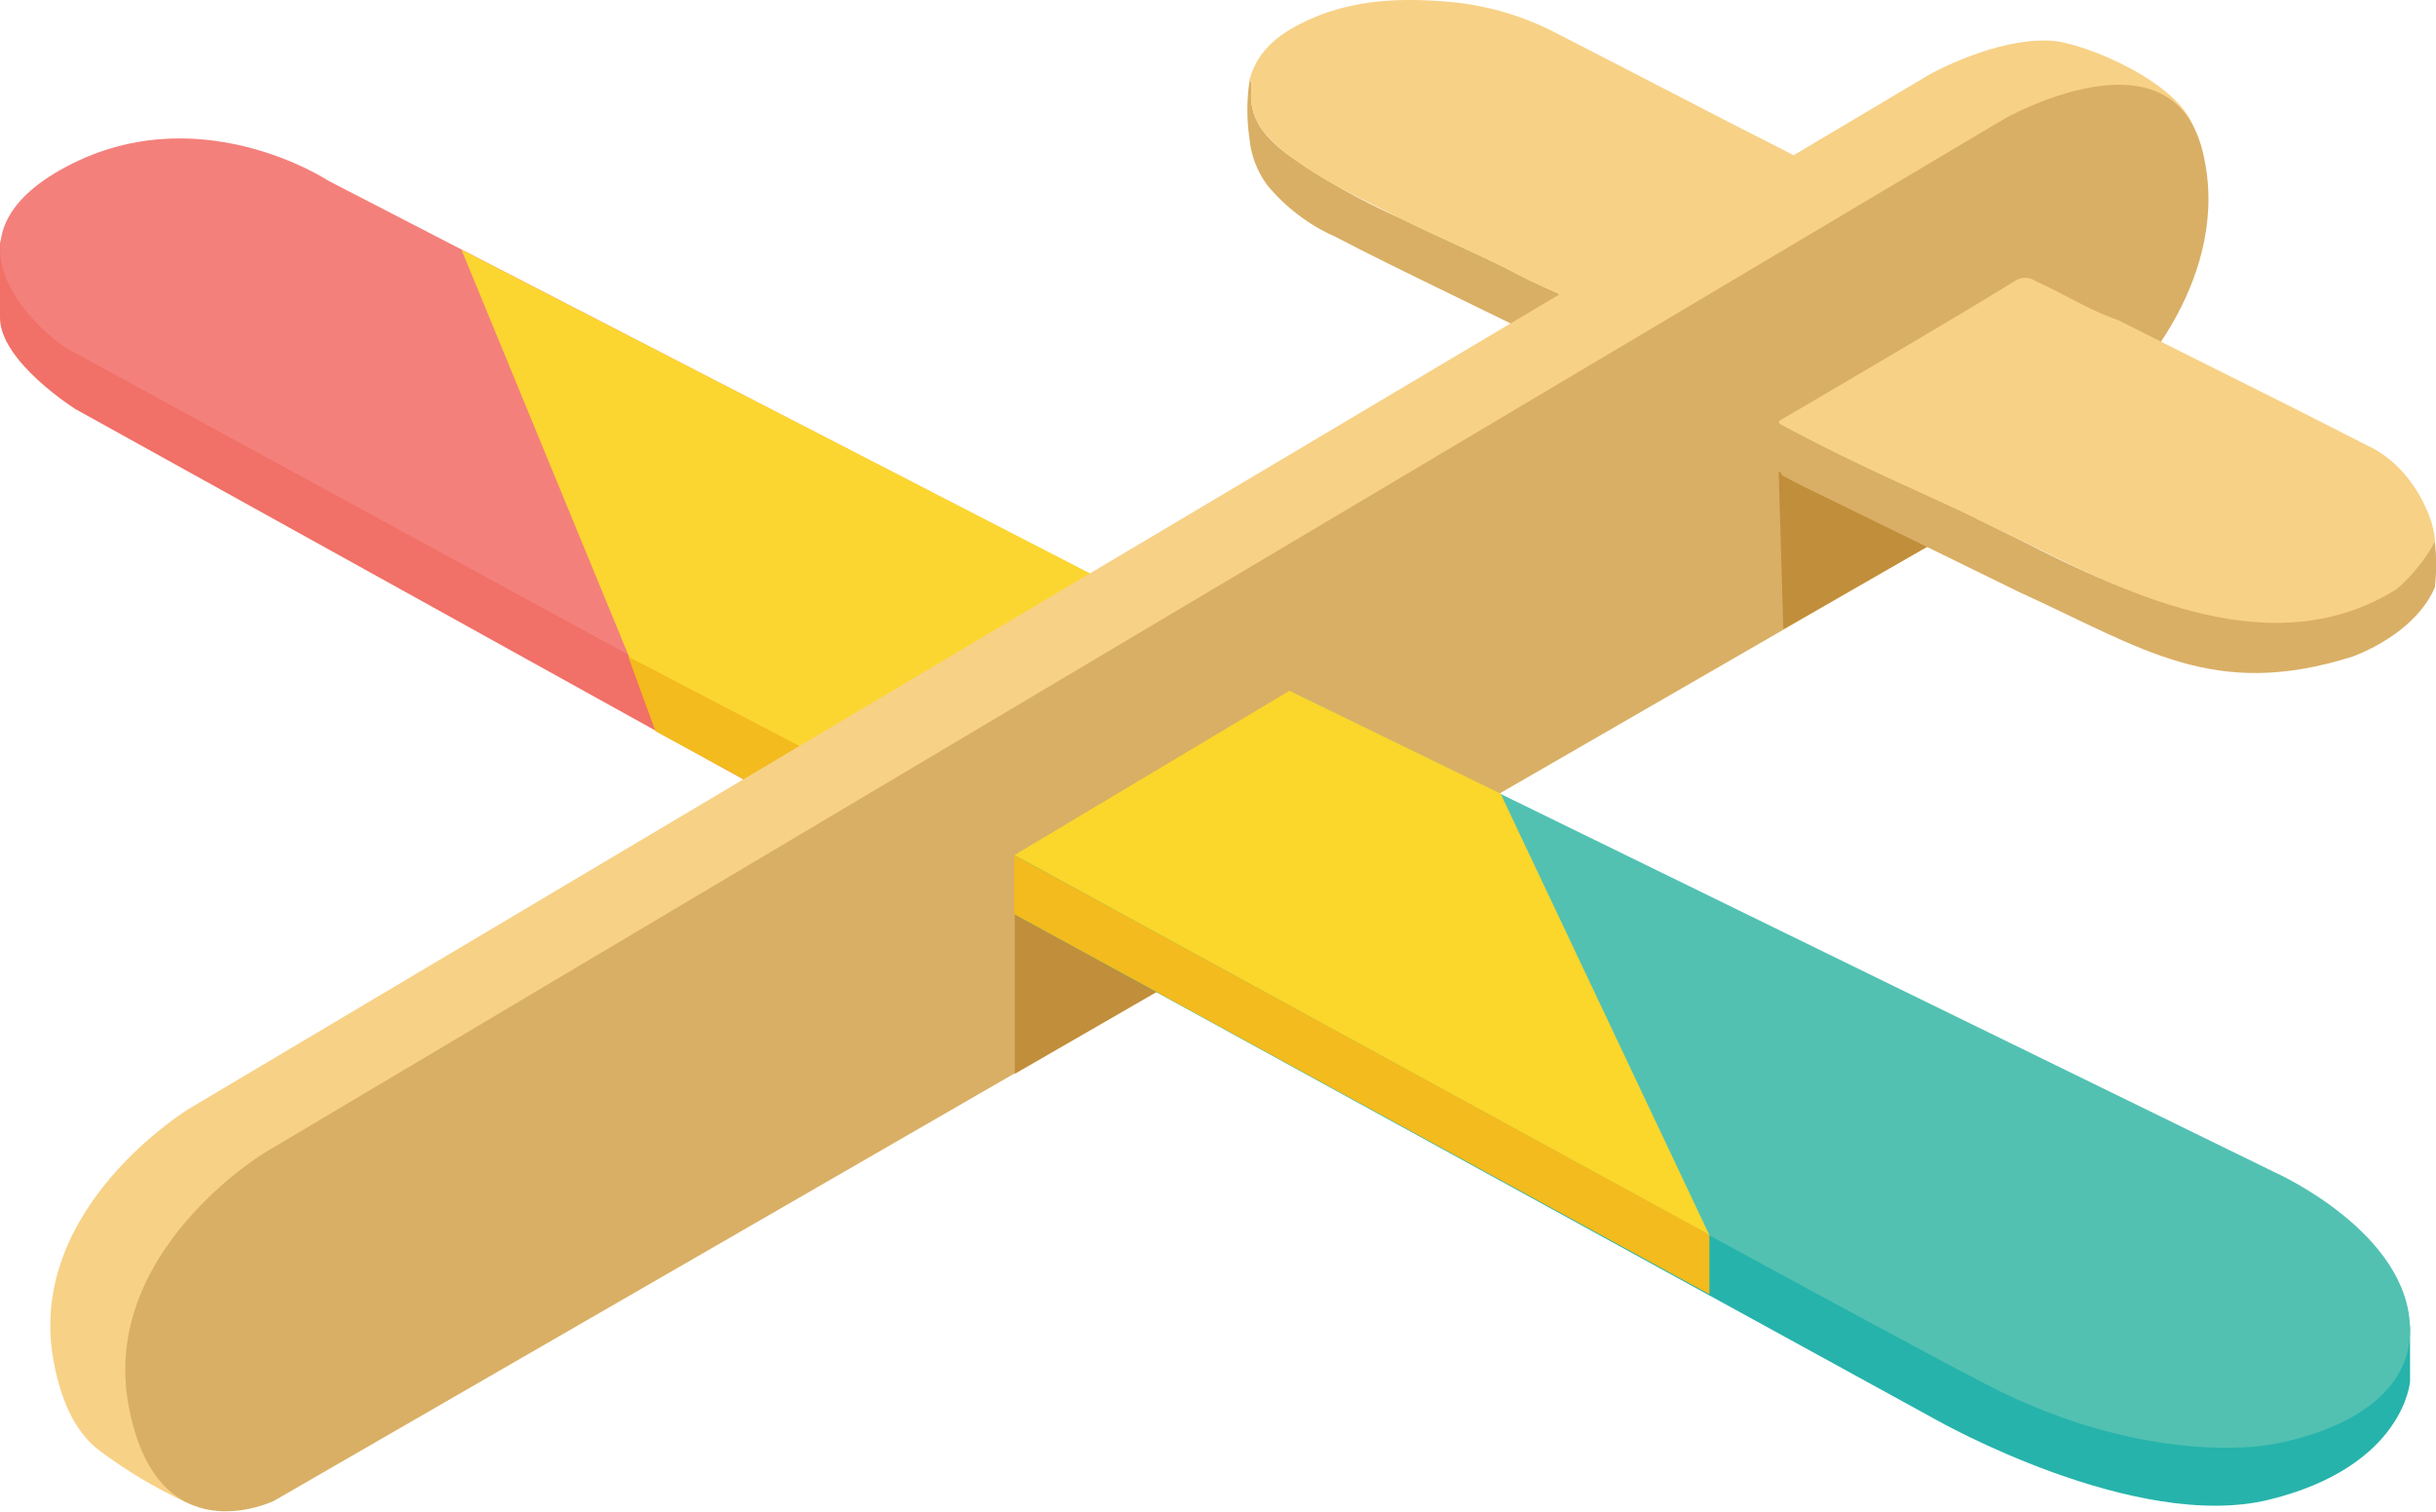
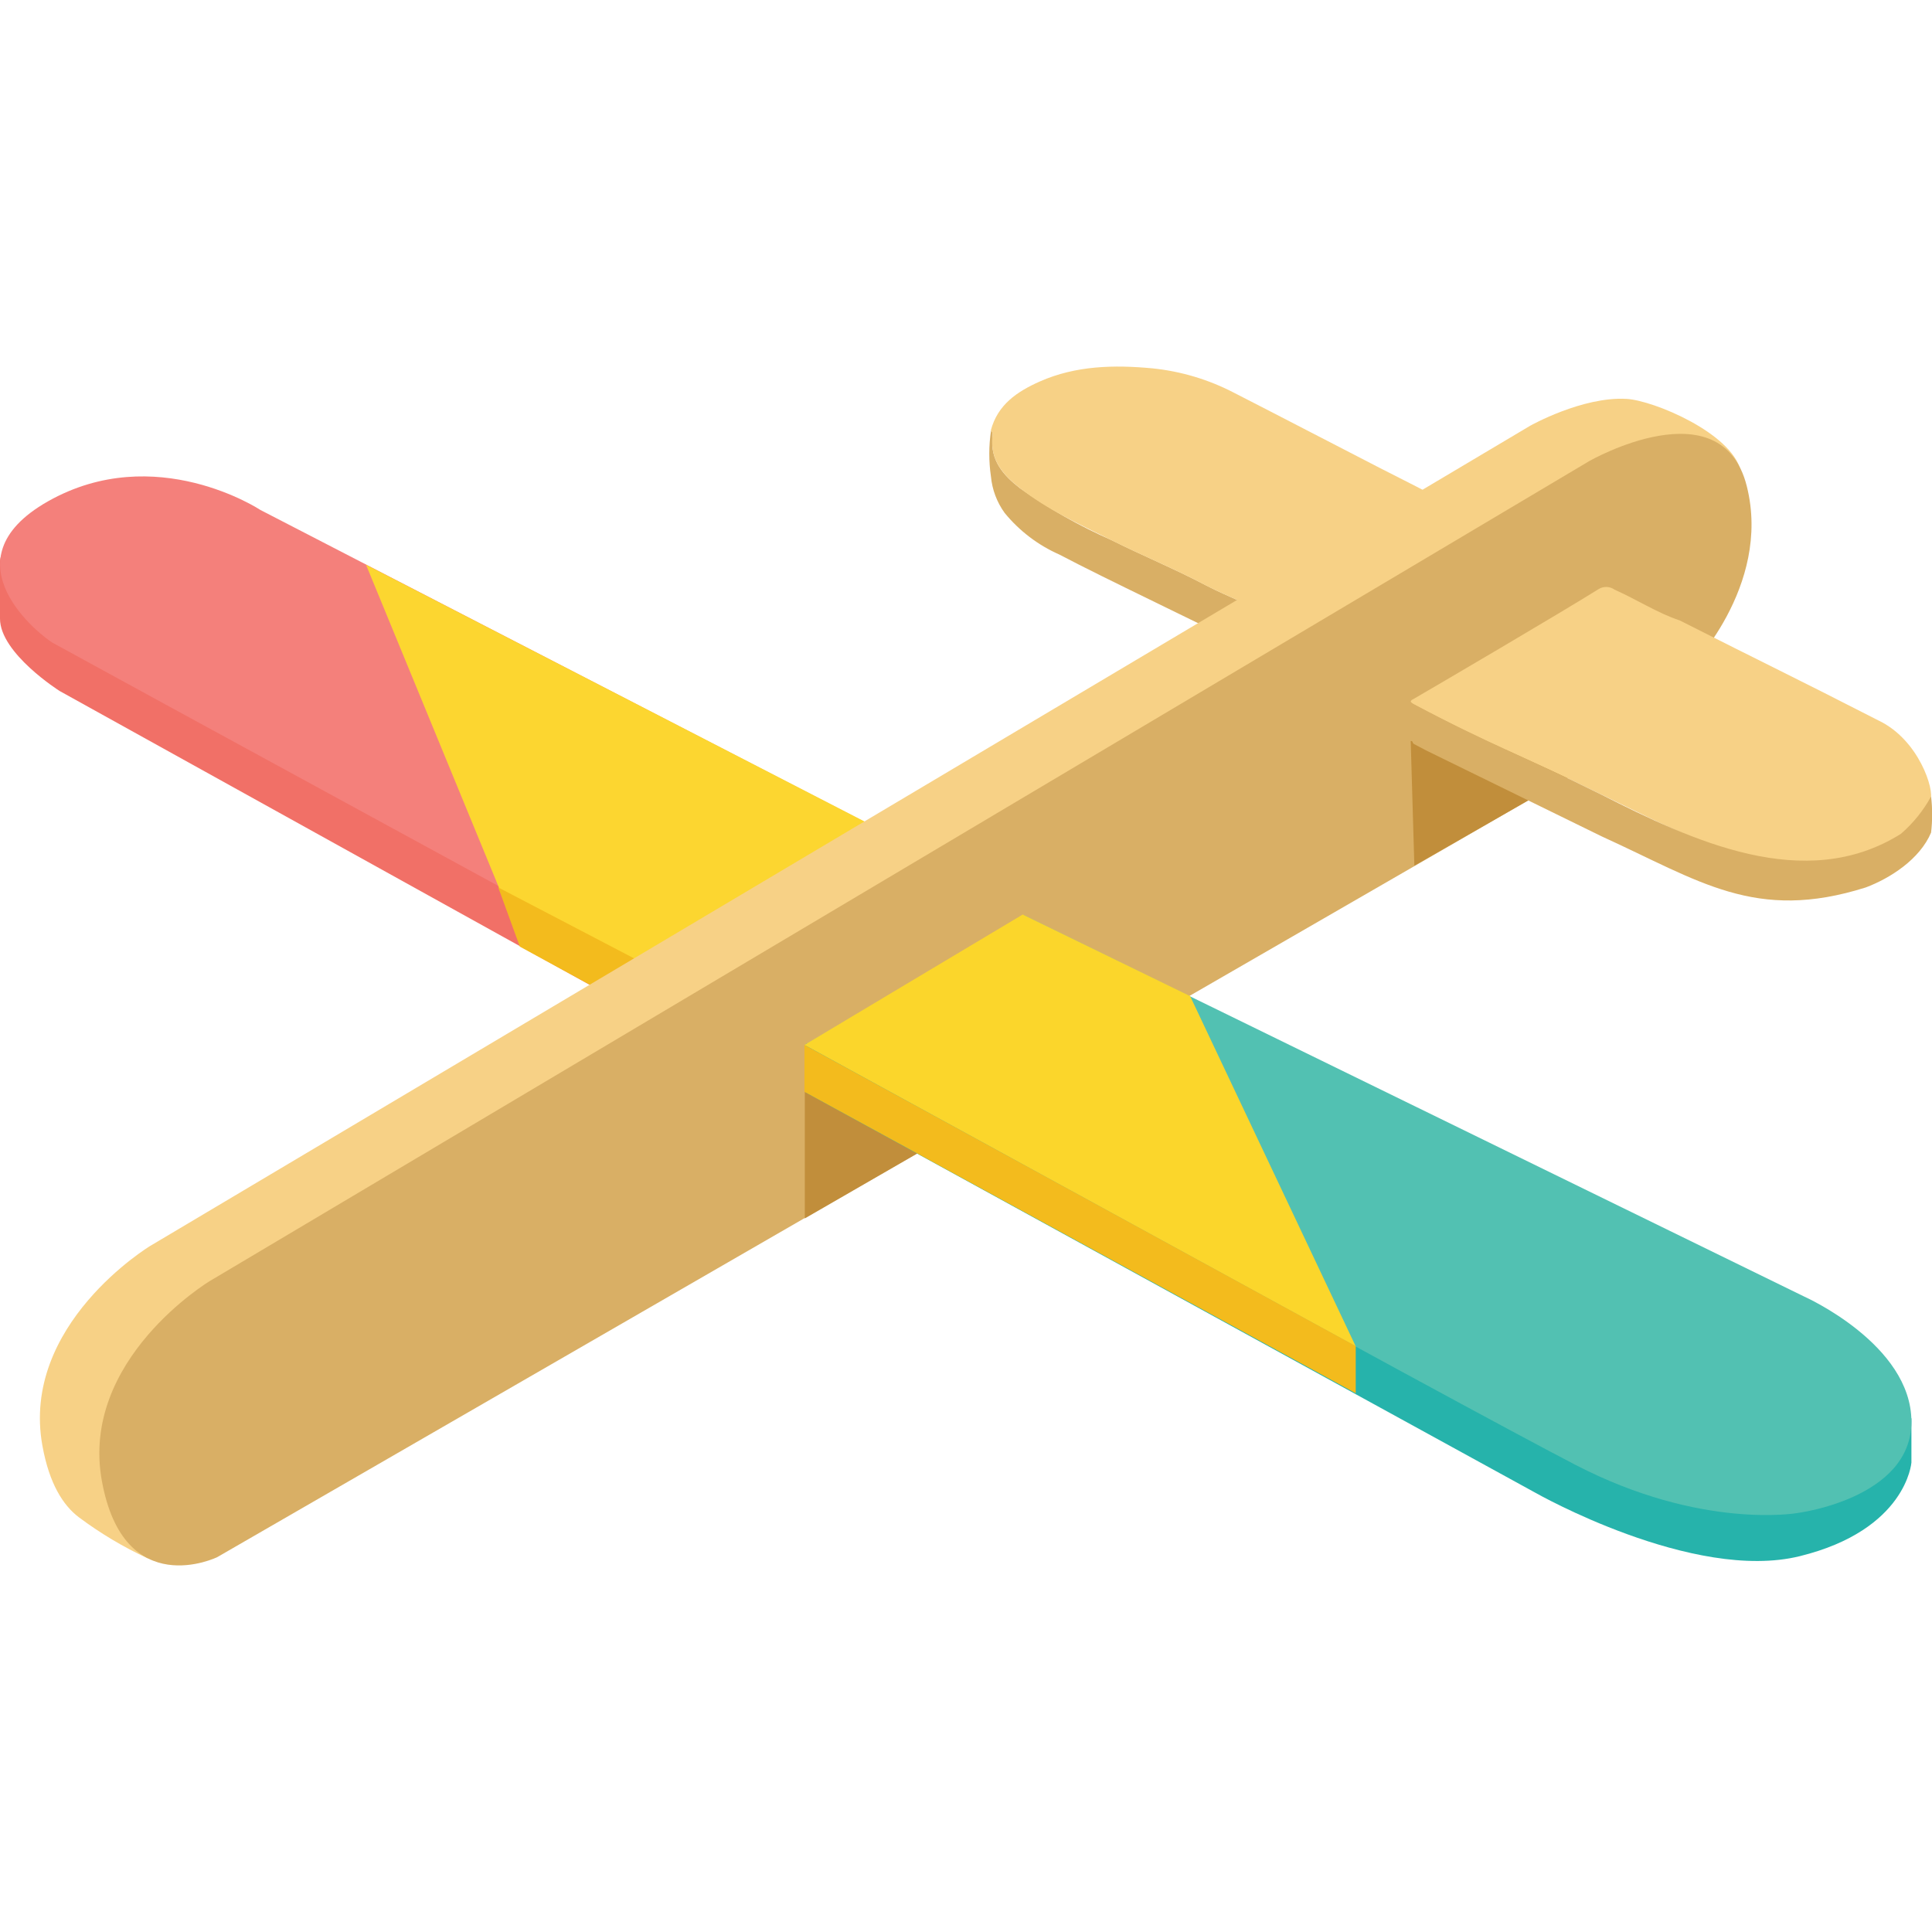
- <svg xmlns="http://www.w3.org/2000/svg" viewBox="0 0 211.25 131.08" fill="none">
-   <g transform="translate(-0.005 19.94)">
-     <path d="M 75.525 53.78 L 6.525 15.53 C 6.525 15.53 0.005 11.41 0.005 7.62 L 0.005 1.67 C -0.033 1.068 0.152 0.474 0.525 0 L 22.865 4.13 L 91.505 44.61 L 75.525 53.78 Z" fill="rgb(241,112,103)" fill-rule="nonzero" />
-   </g>
-   <g transform="translate(0.012 12.007)">
-     <path d="M 105.618 43.513 L 28.468 3.673 C 28.468 3.673 16.988 -3.917 5.238 2.723 C -6.252 9.233 4.568 17.513 5.748 18.193 C 6.928 18.873 80.358 58.883 80.358 58.883 L 105.618 43.513 Z" fill="rgb(244,128,123)" fill-rule="nonzero" />
-   </g>
-   <g transform="translate(108.171 7)">
-     <path d="M 0.189 0 C 0.419 0.19 0.379 0.45 0.359 0.69 C 0.079 3.24 1.529 4.89 3.359 6.3 C 6.489 8.528 9.84 10.428 13.359 11.97 C 16.759 13.67 20.279 15.12 23.639 16.89 C 24.969 17.59 26.369 18.17 27.739 18.8 C 28.179 19 28.359 19.31 27.899 19.61 C 26.739 20.39 29.179 22.61 27.989 23.31 C 27.859 23.4 27.639 23.31 27.459 23.37 C 22.059 20.59 13.019 16.37 7.659 13.55 C 5.335 12.525 3.287 10.966 1.679 9 C 0.829 7.825 0.311 6.444 0.179 5 C -0.063 3.342 -0.06 1.657 0.189 0 Z" fill="rgb(217,175,101)" fill-rule="nonzero" />
-   </g>
-   <g transform="translate(108.34 -0.002)">
-     <path d="M 27.66 26.592 C 28.12 26.282 27.94 25.982 27.5 25.782 C 26.14 25.142 24.74 24.572 23.41 23.872 C 20.04 22.092 16.52 20.652 13.12 18.952 C 9.72 17.252 6.2 15.662 3.17 13.282 C 1.36 11.872 -0.09 10.222 0.17 7.672 C 0.207 7.552 0.211 7.425 0.181 7.303 C 0.151 7.182 0.088 7.07 0 6.982 C 0.74 4.162 2.88 2.732 5.35 1.632 C 9.3 -0.118 13.5 -0.198 17.66 0.192 C 20.786 0.509 23.824 1.419 26.61 2.872 C 31.91 5.582 37.18 8.332 42.47 11.052 C 44.25 11.972 46.05 12.852 47.82 13.792" fill="rgb(247,209,134)" fill-rule="nonzero" />
-   </g>
-   <g transform="translate(40.02 21.66)">
-     <path d="M 0 0 L 57.19 29.46 L 29.59 43.26 L 14.86 36.1 L 0 0 Z" fill="rgb(252,214,48)" fill-rule="nonzero" />
-   </g>
-   <g transform="translate(54.48 56.95)">
-     <path d="M 0 0 L 19.21 10.03 L 13.22 12.39 L 2.36 6.47 L 0 0 Z" fill="rgb(243,187,29)" fill-rule="nonzero" />
-   </g>
-   <g transform="translate(4.362 3.514)">
-     <path d="M 12.058 92.636 L 162.948 2.956 C 162.948 2.956 168.638 -0.254 173.478 0.016 C 176.418 0.176 184.948 3.736 185.968 7.856 C 188.688 18.856 173.668 25.856 173.668 25.856 L 157.638 39.236 L 11.788 126.796 C 9.136 125.566 6.619 124.065 4.278 122.316 C 2.548 121.016 1.028 118.646 0.278 114.496 C -2.142 101.226 12.058 92.636 12.058 92.636 Z" fill="rgb(247,209,134)" fill-rule="nonzero" />
-   </g>
-   <g transform="translate(10.862 7.353)">
-     <path d="M 12.058 92.647 L 162.948 2.957 C 162.948 2.957 177.378 -5.273 180.138 5.727 C 182.898 16.727 173.698 25.877 173.698 25.877 L 157.698 39.237 L 12.888 122.827 C 12.888 122.827 2.698 127.777 0.278 114.497 C -2.142 101.217 12.058 92.647 12.058 92.647 Z" fill="rgb(217,175,101)" fill-rule="nonzero" />
-   </g>
-   <g transform="translate(154.242 40.93)">
-     <path d="M 0.008 0 L 0.408 13.64 L 20.828 1.94 C 20.828 1.94 -0.462 0 0.008 0 Z" fill="rgb(193,142,59)" fill-rule="nonzero" />
-   </g>
-   <g transform="translate(87.992 79.21)">
-     <path d="M 0.008 0 L 0.008 13.93 L 20.808 1.93 C 20.808 1.93 -0.482 0 0.008 0 Z" fill="rgb(193,142,59)" fill-rule="nonzero" />
-   </g>
-   <g transform="translate(154.256 24.094)">
-     <path d="M 20.554 0.226 C 20.817 0.067 21.122 -0.011 21.429 0.001 C 21.737 0.014 22.034 0.116 22.284 0.296 C 24.684 1.356 26.954 2.846 29.424 3.666 C 38.564 8.296 42.024 9.926 51.134 14.596 C 55.574 16.696 57.294 22.236 56.824 23.296 C 56.564 23.906 54.014 29.776 43.424 30.056 C 35.424 30.276 28.144 26.216 21.124 22.836 C 12.314 18.496 9.044 17.456 0.364 12.836 C -0.136 12.546 -0.106 12.456 0.364 12.216 C 2.284 11.106 16.524 2.756 20.554 0.226 Z" fill="rgb(247,209,134)" fill-rule="nonzero" />
-   </g>
-   <g transform="translate(153.96 36.17)">
-     <path d="M 0.36 0 C -0.1 0.25 -0.14 0.33 0.36 0.62 C 9.03 5.21 12.31 6.25 21.11 10.62 C 31 15.62 43.37 21.52 53.89 14.92 C 55.225 13.764 56.343 12.379 57.19 10.83 C 57.344 12.142 57.344 13.468 57.19 14.78 C 55.96 17.7 52.71 19.78 50.05 20.78 C 37.96 24.6 31.87 20.06 21.2 15.21 L 2.04 5.83 L 0.65 5.1 C 0.04 4.73 -0.14 0.27 0.36 0 Z" fill="rgb(217,175,101)" fill-rule="nonzero" />
-   </g>
-   <g transform="translate(88.17 74)">
-     <path d="M 0 0 L 0 5.41 L 79.72 49.14 C 79.72 49.14 96.96 58.95 108.63 56.07 C 120.3 53.19 120.83 45.83 120.83 45.83 L 120.83 41 L 60.02 24.5 L 0 0 Z" fill="rgb(38,179,171)" fill-rule="nonzero" />
-   </g>
-   <g transform="translate(88 60)">
-     <path d="M 0 14.17 L 24 0 L 109.31 41.7 C 109.31 41.7 121 46.91 121 55.36 C 121 63.81 108.49 65.36 108.49 65.36 C 108.49 65.36 98 67.2 84.29 60.1 C 70.58 53 0 14.17 0 14.17 Z" fill="rgb(82,193,178)" fill-rule="nonzero" />
-   </g>
-   <g transform="translate(87.96 59.91)">
-     <path d="M 0 14.26 L 23.87 0 L 42.17 8.92 L 60.28 47.22 L 0 14.26 Z" fill="rgb(251,214,43)" fill-rule="nonzero" />
-   </g>
-   <g transform="translate(87.96 74.17)">
-     <path d="M 0 0 L 0 5.13 L 60.28 38.09 L 60.28 32.93 L 0 0 Z" fill="rgb(243,187,29)" fill-rule="nonzero" />
+ <svg xmlns="http://www.w3.org/2000/svg" viewBox="0 0 211.25 211.25" fill="none">
+   <g transform="translate(0 40.085)">
+     <g transform="translate(-0.005 19.94)">
+       <path d="M 75.525 53.78 L 6.525 15.53 C 6.525 15.53 0.005 11.41 0.005 7.62 L 0.005 1.67 C -0.033 1.068 0.152 0.474 0.525 0 L 22.865 4.13 L 91.505 44.61 L 75.525 53.78 Z" fill="rgb(241,112,103)" fill-rule="nonzero" />
+     </g>
+     <g transform="translate(0.012 12.007)">
+       <path d="M 105.618 43.513 L 28.468 3.673 C 28.468 3.673 16.988 -3.917 5.238 2.723 C -6.252 9.233 4.568 17.513 5.748 18.193 C 6.928 18.873 80.358 58.883 80.358 58.883 L 105.618 43.513 Z" fill="rgb(244,128,123)" fill-rule="nonzero" />
+     </g>
+     <g transform="translate(108.171 7)">
+       <path d="M 0.189 0 C 0.419 0.19 0.379 0.45 0.359 0.69 C 0.079 3.24 1.529 4.89 3.359 6.3 C 6.489 8.528 9.84 10.428 13.359 11.97 C 16.759 13.67 20.279 15.12 23.639 16.89 C 24.969 17.59 26.369 18.17 27.739 18.8 C 28.179 19 28.359 19.31 27.899 19.61 C 26.739 20.39 29.179 22.61 27.989 23.31 C 27.859 23.4 27.639 23.31 27.459 23.37 C 22.059 20.59 13.019 16.37 7.659 13.55 C 5.335 12.525 3.287 10.966 1.679 9 C 0.829 7.825 0.311 6.444 0.179 5 C -0.063 3.342 -0.06 1.657 0.189 0 Z" fill="rgb(217,175,101)" fill-rule="nonzero" />
+     </g>
+     <g transform="translate(108.34 -0.002)">
+       <path d="M 27.66 26.592 C 28.12 26.282 27.94 25.982 27.5 25.782 C 26.14 25.142 24.74 24.572 23.41 23.872 C 20.04 22.092 16.52 20.652 13.12 18.952 C 9.72 17.252 6.2 15.662 3.17 13.282 C 1.36 11.872 -0.09 10.222 0.17 7.672 C 0.207 7.552 0.211 7.425 0.181 7.303 C 0.151 7.182 0.088 7.07 0 6.982 C 0.74 4.162 2.88 2.732 5.35 1.632 C 9.3 -0.118 13.5 -0.198 17.66 0.192 C 20.786 0.509 23.824 1.419 26.61 2.872 C 31.91 5.582 37.18 8.332 42.47 11.052 C 44.25 11.972 46.05 12.852 47.82 13.792" fill="rgb(247,209,134)" fill-rule="nonzero" />
+     </g>
+     <g transform="translate(40.02 21.66)">
+       <path d="M 0 0 L 57.19 29.46 L 29.59 43.26 L 14.86 36.1 L 0 0 Z" fill="rgb(252,214,48)" fill-rule="nonzero" />
+     </g>
+     <g transform="translate(54.48 56.95)">
+       <path d="M 0 0 L 19.21 10.03 L 13.22 12.39 L 2.36 6.47 L 0 0 Z" fill="rgb(243,187,29)" fill-rule="nonzero" />
+     </g>
+     <g transform="translate(4.362 3.514)">
+       <path d="M 12.058 92.636 L 162.948 2.956 C 162.948 2.956 168.638 -0.254 173.478 0.016 C 176.418 0.176 184.948 3.736 185.968 7.856 C 188.688 18.856 173.668 25.856 173.668 25.856 L 157.638 39.236 L 11.788 126.796 C 9.136 125.566 6.619 124.065 4.278 122.316 C 2.548 121.016 1.028 118.646 0.278 114.496 C -2.142 101.226 12.058 92.636 12.058 92.636 Z" fill="rgb(247,209,134)" fill-rule="nonzero" />
+     </g>
+     <g transform="translate(10.862 7.353)">
+       <path d="M 12.058 92.647 L 162.948 2.957 C 162.948 2.957 177.378 -5.273 180.138 5.727 C 182.898 16.727 173.698 25.877 173.698 25.877 L 157.698 39.237 L 12.888 122.827 C 12.888 122.827 2.698 127.777 0.278 114.497 C -2.142 101.217 12.058 92.647 12.058 92.647 Z" fill="rgb(217,175,101)" fill-rule="nonzero" />
+     </g>
+     <g transform="translate(154.242 40.93)">
+       <path d="M 0.008 0 L 0.408 13.64 L 20.828 1.94 C 20.828 1.94 -0.462 0 0.008 0 Z" fill="rgb(193,142,59)" fill-rule="nonzero" />
+     </g>
+     <g transform="translate(87.992 79.21)">
+       <path d="M 0.008 0 L 0.008 13.93 L 20.808 1.93 C 20.808 1.93 -0.482 0 0.008 0 Z" fill="rgb(193,142,59)" fill-rule="nonzero" />
+     </g>
+     <g transform="translate(154.256 24.094)">
+       <path d="M 20.554 0.226 C 20.817 0.067 21.122 -0.011 21.429 0.001 C 21.737 0.014 22.034 0.116 22.284 0.296 C 24.684 1.356 26.954 2.846 29.424 3.666 C 38.564 8.296 42.024 9.926 51.134 14.596 C 55.574 16.696 57.294 22.236 56.824 23.296 C 56.564 23.906 54.014 29.776 43.424 30.056 C 35.424 30.276 28.144 26.216 21.124 22.836 C 12.314 18.496 9.044 17.456 0.364 12.836 C -0.136 12.546 -0.106 12.456 0.364 12.216 C 2.284 11.106 16.524 2.756 20.554 0.226 Z" fill="rgb(247,209,134)" fill-rule="nonzero" />
+     </g>
+     <g transform="translate(153.96 36.17)">
+       <path d="M 0.36 0 C -0.1 0.25 -0.14 0.33 0.36 0.62 C 9.03 5.21 12.31 6.25 21.11 10.62 C 31 15.62 43.37 21.52 53.89 14.92 C 55.225 13.764 56.343 12.379 57.19 10.83 C 57.344 12.142 57.344 13.468 57.19 14.78 C 55.96 17.7 52.71 19.78 50.05 20.78 C 37.96 24.6 31.87 20.06 21.2 15.21 L 2.04 5.83 L 0.65 5.1 C 0.04 4.73 -0.14 0.27 0.36 0 Z" fill="rgb(217,175,101)" fill-rule="nonzero" />
+     </g>
+     <g transform="translate(88.17 74)">
+       <path d="M 0 0 L 0 5.41 L 79.72 49.14 C 79.72 49.14 96.96 58.95 108.63 56.07 C 120.3 53.19 120.83 45.83 120.83 45.83 L 120.83 41 L 60.02 24.5 L 0 0 Z" fill="rgb(38,179,171)" fill-rule="nonzero" />
+     </g>
+     <g transform="translate(88 60)">
+       <path d="M 0 14.17 L 24 0 L 109.31 41.7 C 109.31 41.7 121 46.91 121 55.36 C 121 63.81 108.49 65.36 108.49 65.36 C 108.49 65.36 98 67.2 84.29 60.1 C 70.58 53 0 14.17 0 14.17 Z" fill="rgb(82,193,178)" fill-rule="nonzero" />
+     </g>
+     <g transform="translate(87.96 59.91)">
+       <path d="M 0 14.26 L 23.87 0 L 42.17 8.92 L 60.28 47.22 L 0 14.26 Z" fill="rgb(251,214,43)" fill-rule="nonzero" />
+     </g>
+     <g transform="translate(87.96 74.17)">
+       <path d="M 0 0 L 0 5.13 L 60.28 38.09 L 60.28 32.93 L 0 0 Z" fill="rgb(243,187,29)" fill-rule="nonzero" />
+     </g>
  </g>
</svg>
